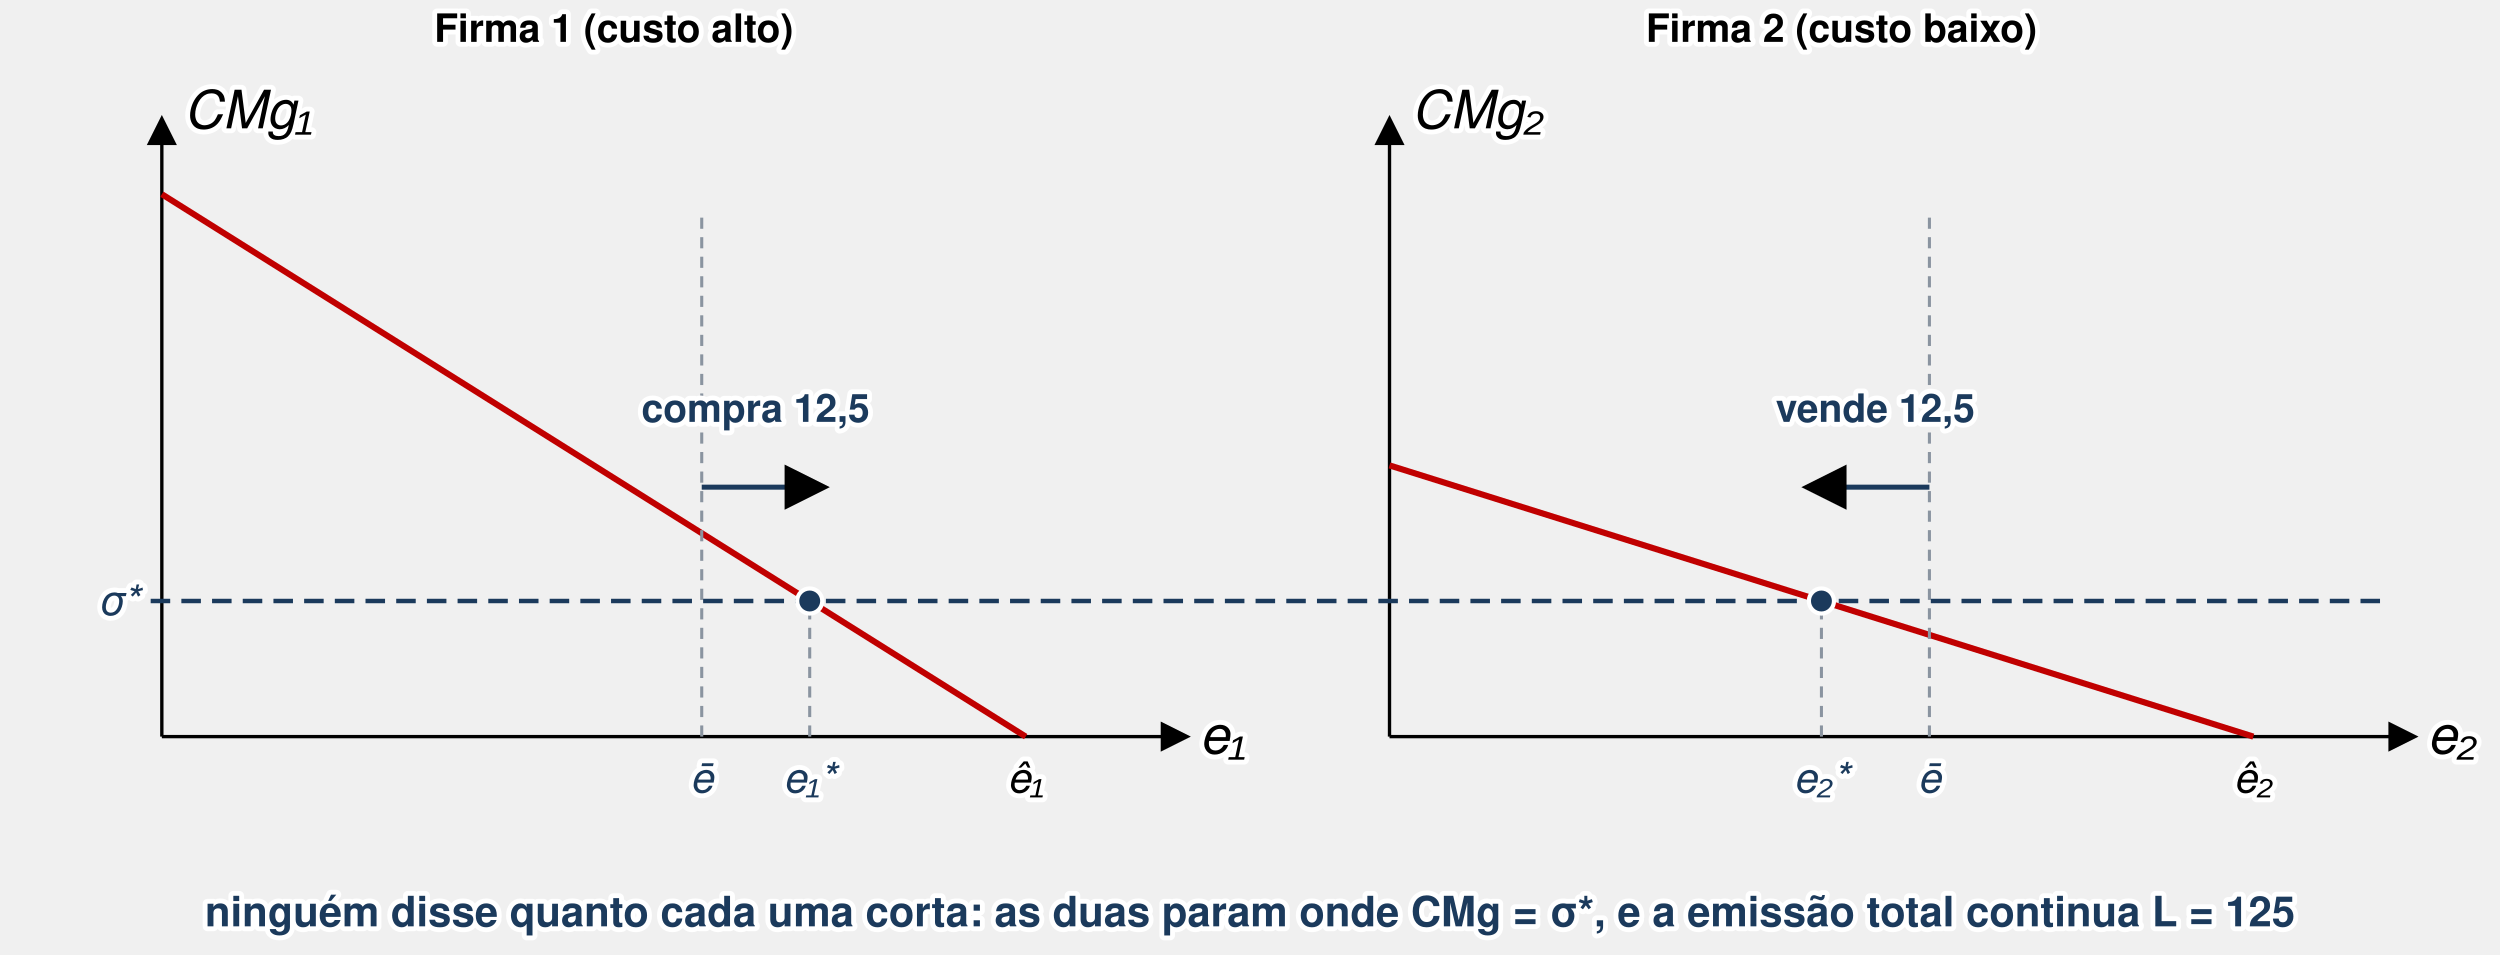
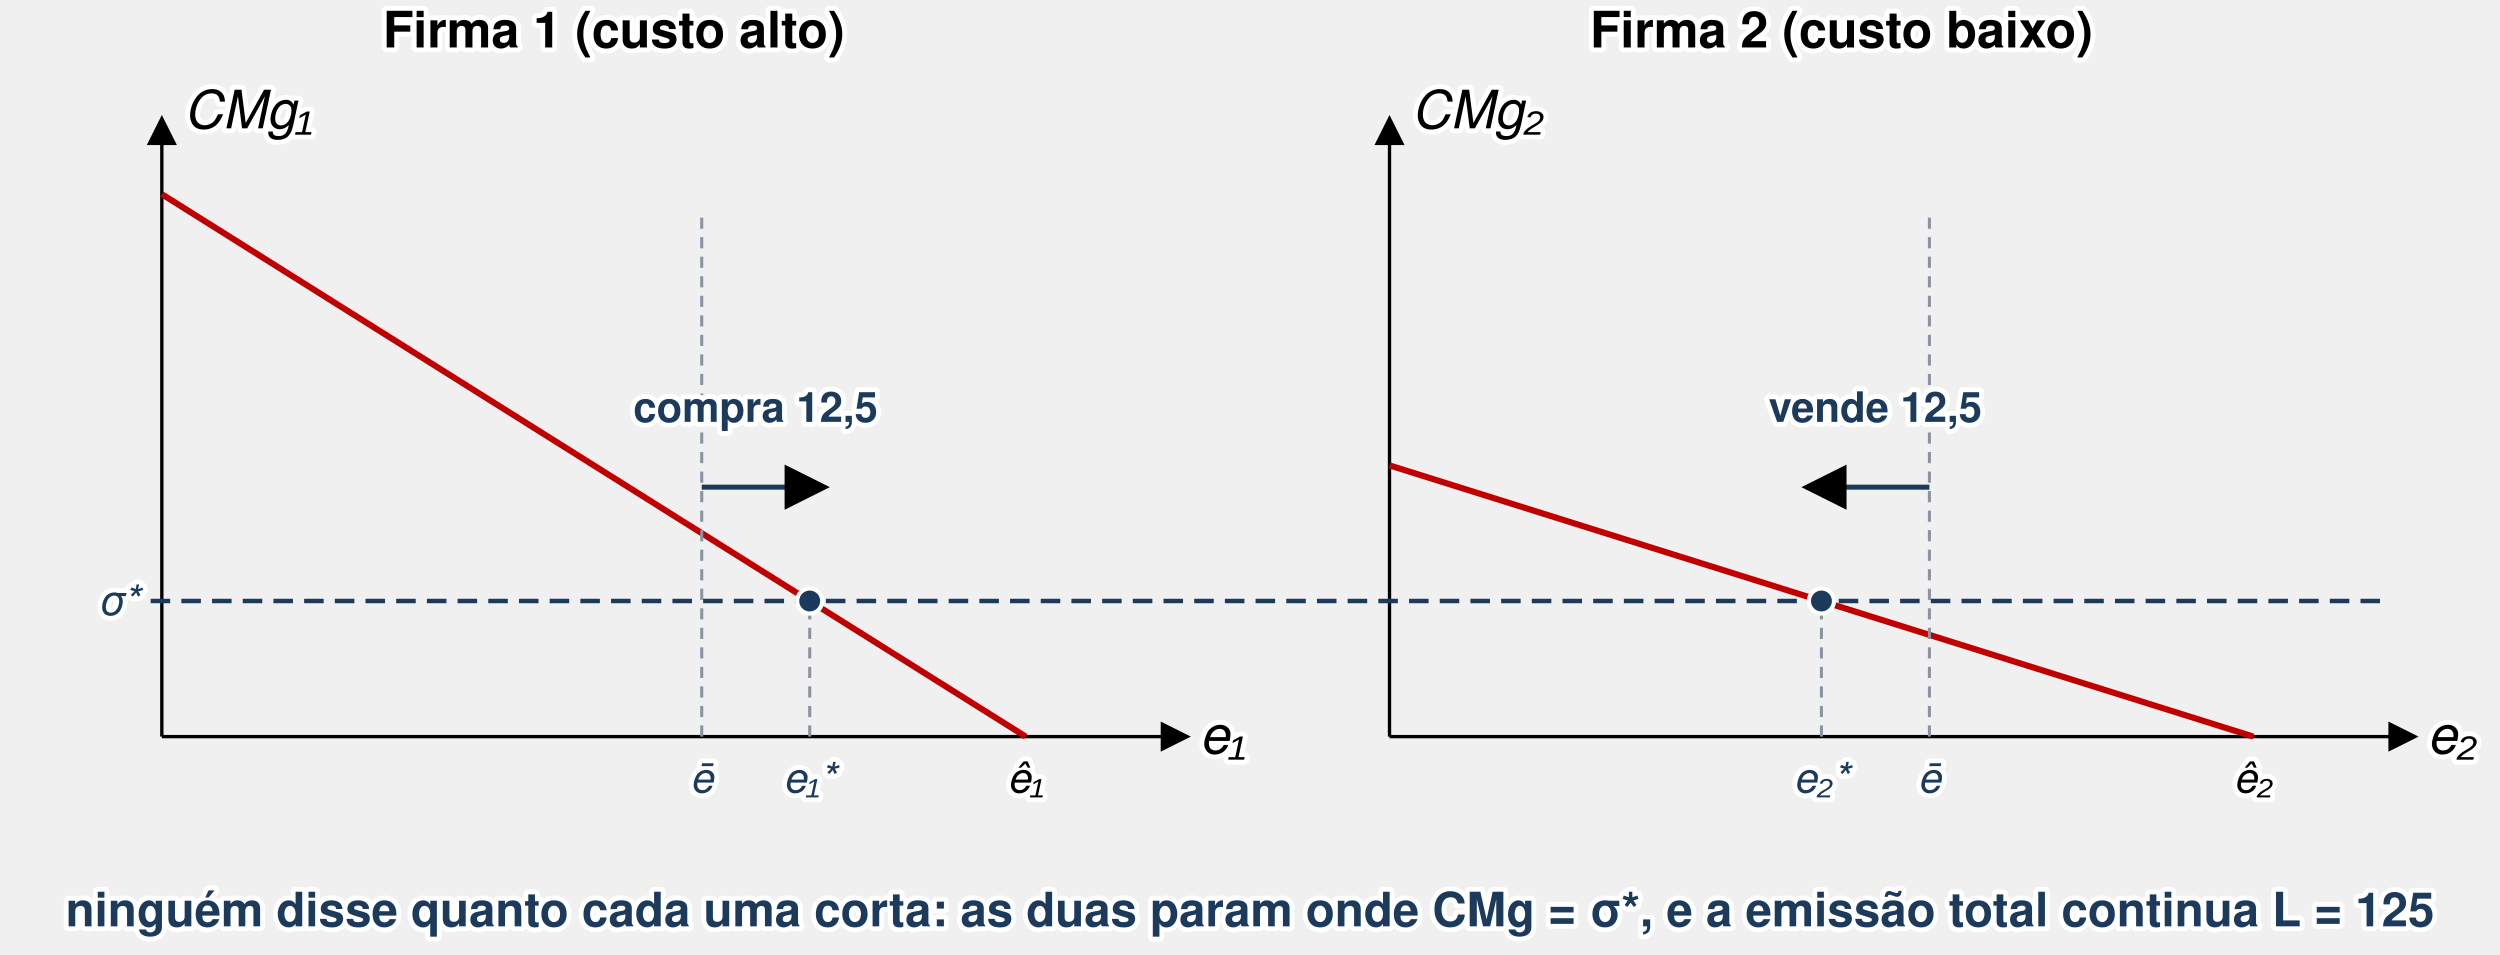
<svg xmlns="http://www.w3.org/2000/svg" width="896" height="342" viewBox="0 0 896 342" role="img" font-family="Source Sans Pro, Helvetica, Arial, sans-serif">
  <defs>
    <marker id="seta" markerWidth="9" markerHeight="9" refX="5" refY="4.5" orient="auto">
      <path d="M0,0 L9,4.5 L0,9 Z" fill="#000000" />
    </marker>
    <marker id="seta-apagada" markerWidth="9" markerHeight="9" refX="5" refY="4.5" orient="auto">
      <path d="M0,0 L9,4.5 L0,9 Z" fill="#c8d0d8" />
    </marker>
+     <marker id="seta-dano" markerWidth="9" markerHeight="9" refX="5" refY="4.5" orient="auto">
+       <path d="M0,0 L9,4.5 L0,9 Z" fill="#0070C0" />
+     </marker>
  </defs>
-   <text x="220.0" y="15.0" font-size="14" fill="#000000" text-anchor="middle" font-weight="600" stroke="#ffffff" stroke-width="3.5" stroke-linejoin="round" paint-order="stroke">Firma 1 (custo alto)</text>
-   <text x="660.0" y="15.0" font-size="14" fill="#000000" text-anchor="middle" font-weight="600" stroke="#ffffff" stroke-width="3.5" stroke-linejoin="round" paint-order="stroke">Firma 2 (custo baixo)</text>
+   <text x="220.0" y="17.0" font-size="18" fill="#000000" text-anchor="middle" font-weight="600" stroke="#ffffff" stroke-width="3.5" stroke-linejoin="round" paint-order="stroke">Firma 1 (custo alto)</text>
+   <text x="660.0" y="17.0" font-size="18" fill="#000000" text-anchor="middle" font-weight="600" stroke="#ffffff" stroke-width="3.5" stroke-linejoin="round" paint-order="stroke">Firma 2 (custo baixo)</text>
  <line x1="58.0" y1="264.0" x2="58.0" y2="46.0" stroke="#000000" stroke-width="1.2" marker-end="url(#seta)" />
  <line x1="58.0" y1="264.0" x2="422.0" y2="264.0" stroke="#000000" stroke-width="1.2" marker-end="url(#seta)" />
  <text x="430.0" y="270.0" font-size="19" fill="#000000" text-anchor="start" font-style="italic" stroke="#ffffff" stroke-width="3.5" stroke-linejoin="round" paint-order="stroke">e₁</text>
  <text x="66.0" y="46.0" font-size="19" fill="#000000" text-anchor="start" font-style="italic" stroke="#ffffff" stroke-width="3.5" stroke-linejoin="round" paint-order="stroke">CMg₁</text>
  <line x1="498.0" y1="264.0" x2="498.0" y2="46.0" stroke="#000000" stroke-width="1.2" marker-end="url(#seta)" />
  <line x1="498.0" y1="264.0" x2="862.0" y2="264.0" stroke="#000000" stroke-width="1.2" marker-end="url(#seta)" />
  <text x="870.0" y="270.0" font-size="19" fill="#000000" text-anchor="start" font-style="italic" stroke="#ffffff" stroke-width="3.5" stroke-linejoin="round" paint-order="stroke">e₂</text>
  <text x="506.0" y="46.0" font-size="19" fill="#000000" text-anchor="start" font-style="italic" stroke="#ffffff" stroke-width="3.5" stroke-linejoin="round" paint-order="stroke">CMg₂</text>
  <line x1="58.0" y1="69.6" x2="367.6" y2="264.0" stroke="#C00000" stroke-width="2.2" />
  <line x1="498.0" y1="166.8" x2="807.6" y2="264.0" stroke="#C00000" stroke-width="2.2" />
  <text x="367.6" y="284.0" font-size="15" fill="#000000" text-anchor="middle" font-style="italic" stroke="#ffffff" stroke-width="3.5" stroke-linejoin="round" paint-order="stroke">ê₁</text>
  <text x="807.6" y="284.0" font-size="15" fill="#000000" text-anchor="middle" font-style="italic" stroke="#ffffff" stroke-width="3.5" stroke-linejoin="round" paint-order="stroke">ê₂</text>
  <line x1="251.5" y1="264.0" x2="251.5" y2="77.3" stroke="#8a94a0" stroke-width="1.1" stroke-dasharray="4 3" />
  <text x="251.5" y="284.0" font-size="15" fill="#1b3a5c" text-anchor="middle" font-style="italic" stroke="#ffffff" stroke-width="3.5" stroke-linejoin="round" paint-order="stroke">ē</text>
  <line x1="691.5" y1="264.0" x2="691.5" y2="77.3" stroke="#8a94a0" stroke-width="1.1" stroke-dasharray="4 3" />
  <text x="691.5" y="284.0" font-size="15" fill="#1b3a5c" text-anchor="middle" font-style="italic" stroke="#ffffff" stroke-width="3.5" stroke-linejoin="round" paint-order="stroke">ē</text>
  <line x1="54.0" y1="215.4" x2="854.0" y2="215.4" stroke="#1b3a5c" stroke-width="1.6" stroke-dasharray="7 4" />
  <text x="50.0" y="220.4" font-size="15" fill="#1b3a5c" text-anchor="end" font-style="italic" stroke="#ffffff" stroke-width="3.5" stroke-linejoin="round" paint-order="stroke">σ*</text>
  <line x1="290.2" y1="264.0" x2="290.2" y2="215.4" stroke="#8a94a0" stroke-width="1.1" stroke-dasharray="4 3" />
  <circle cx="290.2" cy="215.4" r="4.5" fill="#1b3a5c" stroke="#ffffff" stroke-width="1.5" />
  <text x="290.2" y="284.0" font-size="15" fill="#1b3a5c" text-anchor="middle" font-style="italic" stroke="#ffffff" stroke-width="3.5" stroke-linejoin="round" paint-order="stroke">e₁*</text>
  <line x1="652.8" y1="264.0" x2="652.8" y2="215.4" stroke="#8a94a0" stroke-width="1.1" stroke-dasharray="4 3" />
  <circle cx="652.8" cy="215.4" r="4.5" fill="#1b3a5c" stroke="#ffffff" stroke-width="1.5" />
  <text x="652.8" y="284.0" font-size="15" fill="#1b3a5c" text-anchor="middle" font-style="italic" stroke="#ffffff" stroke-width="3.5" stroke-linejoin="round" paint-order="stroke">e₂*</text>
  <line x1="251.5" y1="174.6" x2="290.2" y2="174.6" stroke="#1b3a5c" stroke-width="1.8" marker-end="url(#seta)" />
  <line x1="691.5" y1="174.6" x2="652.8" y2="174.6" stroke="#1b3a5c" stroke-width="1.8" marker-end="url(#seta)" />
-   <text x="270.8" y="151.2" font-size="14" fill="#1b3a5c" text-anchor="middle" font-weight="600" stroke="#ffffff" stroke-width="3.5" stroke-linejoin="round" paint-order="stroke">compra 12,5</text>
-   <text x="672.1" y="151.2" font-size="14" fill="#1b3a5c" text-anchor="middle" font-weight="600" stroke="#ffffff" stroke-width="3.5" stroke-linejoin="round" paint-order="stroke">vende 12,5</text>
-   <text x="448.0" y="332.0" font-size="15" fill="#1b3a5c" text-anchor="middle" font-weight="600" stroke="#ffffff" stroke-width="3.5" stroke-linejoin="round" paint-order="stroke">ninguém disse quanto cada uma corta: as duas param onde CMg = σ*, e a emissão total continua L = 125</text>
+   <text x="270.8" y="151.2" font-size="15" fill="#1b3a5c" text-anchor="middle" font-weight="600" stroke="#ffffff" stroke-width="3.5" stroke-linejoin="round" paint-order="stroke">compra 12,5</text>
+   <text x="672.1" y="151.2" font-size="15" fill="#1b3a5c" text-anchor="middle" font-weight="600" stroke="#ffffff" stroke-width="3.5" stroke-linejoin="round" paint-order="stroke">vende 12,5</text>
+   <text x="448.0" y="332.0" font-size="17" fill="#1b3a5c" text-anchor="middle" font-weight="600" stroke="#ffffff" stroke-width="3.5" stroke-linejoin="round" paint-order="stroke">ninguém disse quanto cada uma corta: as duas param onde CMg = σ*, e a emissão total continua L = 125</text>
</svg>
